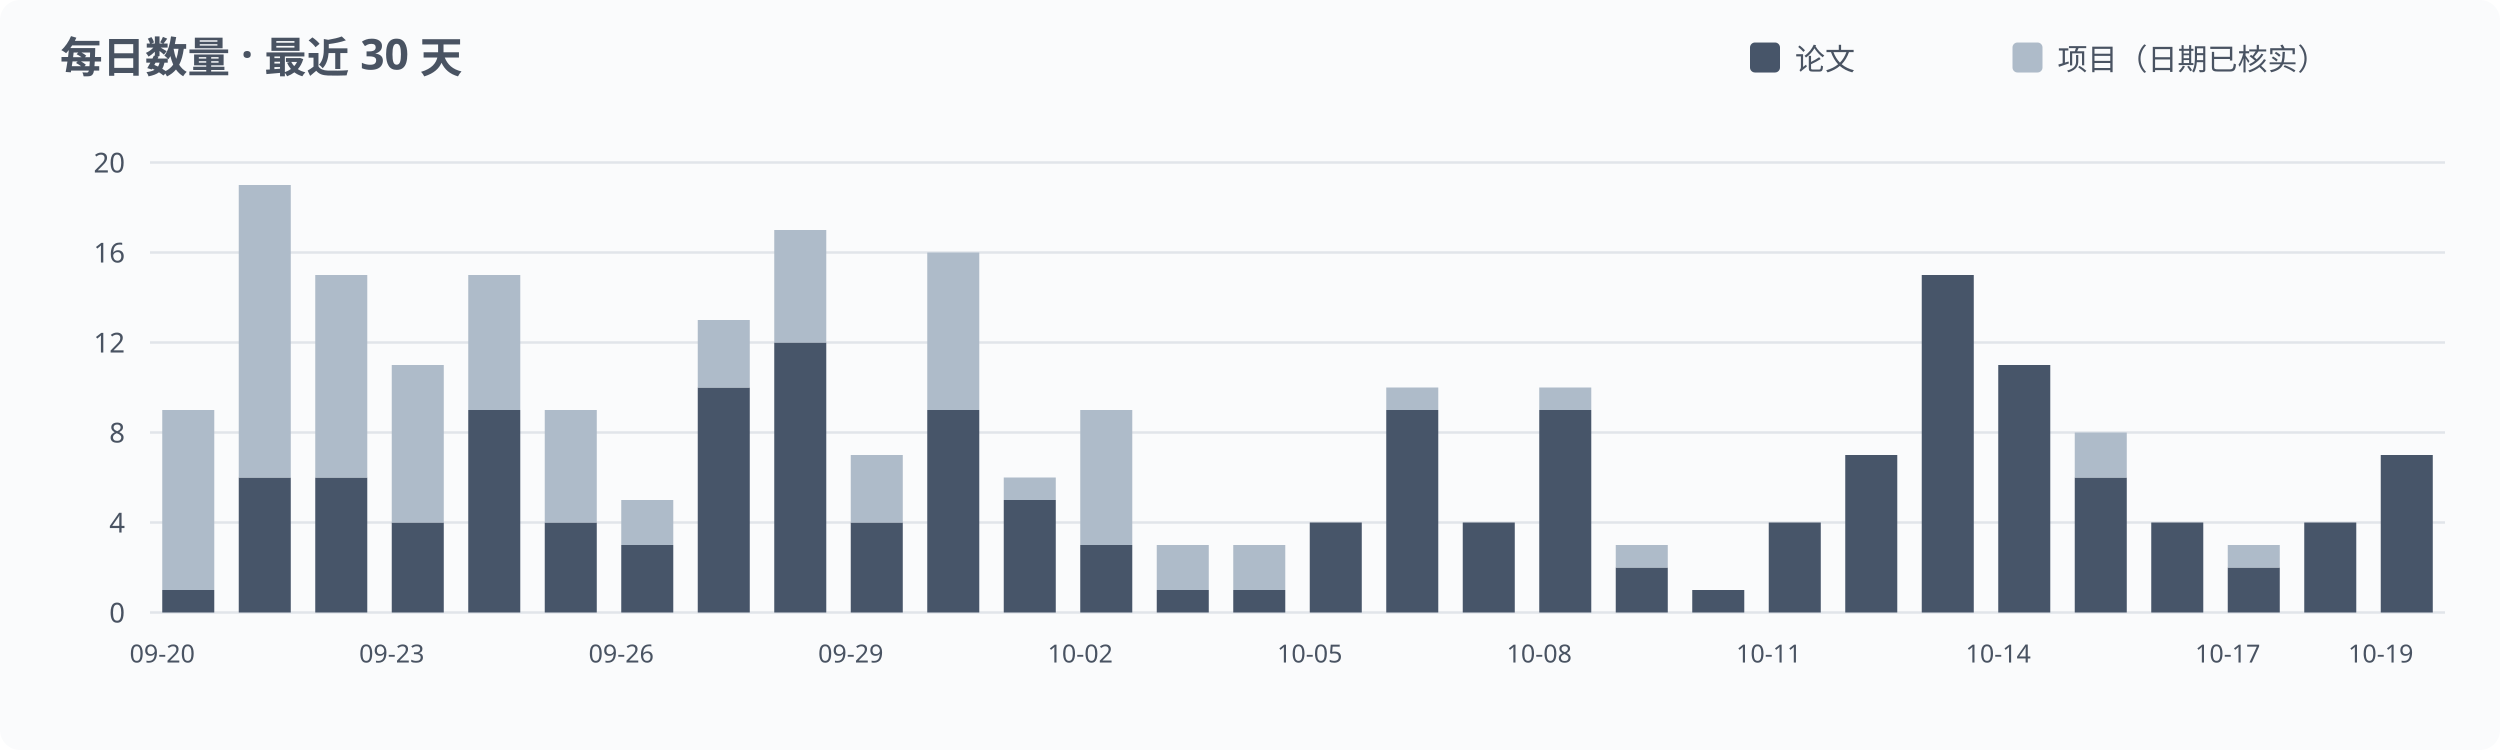
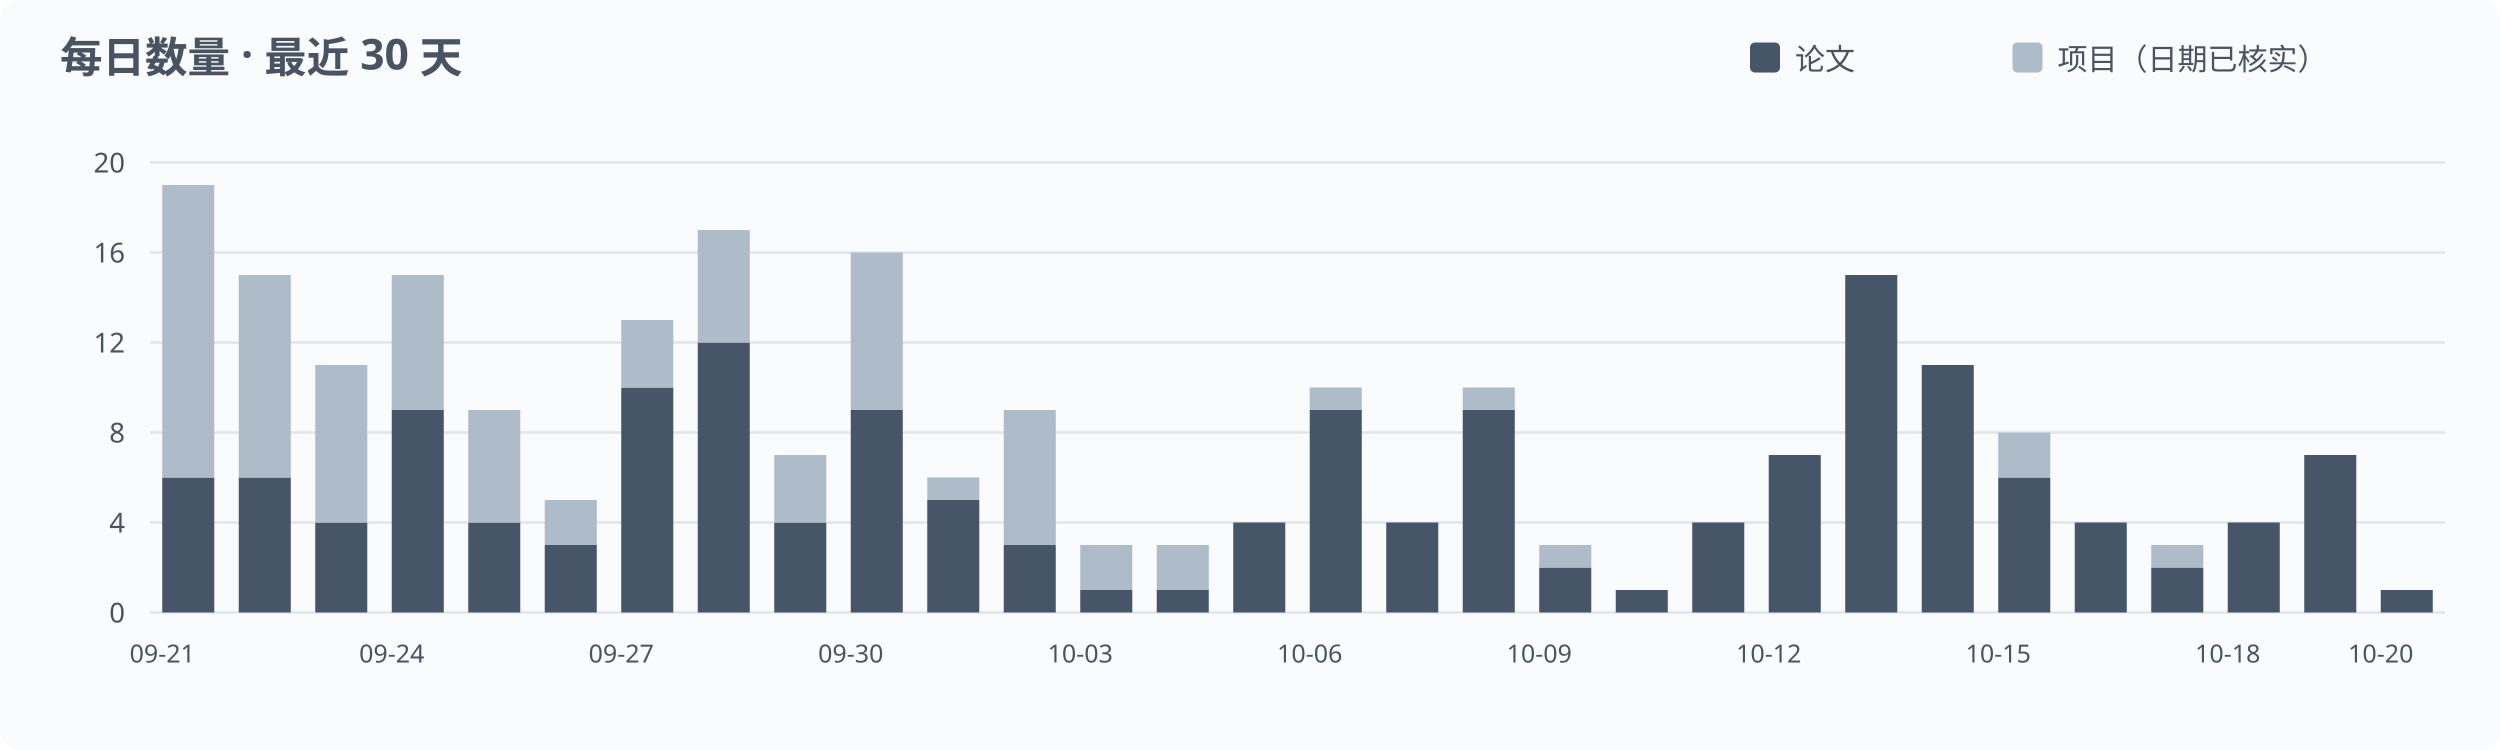
<svg xmlns="http://www.w3.org/2000/svg" width="1000" height="300" viewBox="0 0 1000 300" role="img" aria-labelledby="title desc">
  <rect width="100%" height="100%" rx="8" fill="#fafbfc" />
  <g font-family="system-ui,sans-serif" fill="#495362">
    <text x="24" y="29" font-size="17" font-weight="600">每日数量 · 最近 30 天</text>
    <rect x="700" y="17" width="12" height="12" rx="2" fill="#475569" />
    <text x="718" y="28" font-size="12">论文</text>
    <rect x="805" y="17" width="12" height="12" rx="2" fill="#aebbc9" />
    <text x="823" y="28" font-size="12">项目（日期已核实）</text>
    <path d="M60 245.0H978" stroke="#e1e5ea" />
    <text x="50" y="249.0" text-anchor="end" font-size="11">0</text>
    <path d="M60 209.0H978" stroke="#e1e5ea" />
    <text x="50" y="213.0" text-anchor="end" font-size="11">4</text>
    <path d="M60 173.0H978" stroke="#e1e5ea" />
    <text x="50" y="177.0" text-anchor="end" font-size="11">8</text>
    <path d="M60 137.0H978" stroke="#e1e5ea" />
    <text x="50" y="141.0" text-anchor="end" font-size="11">12</text>
    <path d="M60 101.0H978" stroke="#e1e5ea" />
    <text x="50" y="105.0" text-anchor="end" font-size="11">16</text>
    <path d="M60 65.0H978" stroke="#e1e5ea" />
    <text x="50" y="69.0" text-anchor="end" font-size="11">20</text>
-     <rect x="64.90" y="236.00" width="20.81" height="9.00" fill="#475569" />
-     <rect x="64.90" y="164.00" width="20.81" height="72.00" fill="#aebbc9" />
-     <text x="64.90" y="265" text-anchor="middle" font-size="10">09-20</text>
+     <rect x="64.90" y="191.00" width="20.81" height="54.00" fill="#475569" />
+     <rect x="64.90" y="74.00" width="20.81" height="117.00" fill="#aebbc9" />
+     <text x="64.90" y="265" text-anchor="middle" font-size="10">09-21</text>
    <rect x="95.50" y="191.00" width="20.81" height="54.00" fill="#475569" />
-     <rect x="95.50" y="74.00" width="20.81" height="117.00" fill="#aebbc9" />
-     <rect x="126.10" y="191.00" width="20.81" height="54.00" fill="#475569" />
-     <rect x="126.10" y="110.00" width="20.81" height="81.00" fill="#aebbc9" />
-     <rect x="156.70" y="209.00" width="20.81" height="36.00" fill="#475569" />
-     <rect x="156.70" y="146.00" width="20.81" height="63.00" fill="#aebbc9" />
-     <text x="156.70" y="265" text-anchor="middle" font-size="10">09-23</text>
-     <rect x="187.30" y="164.00" width="20.81" height="81.00" fill="#475569" />
-     <rect x="187.30" y="110.00" width="20.81" height="54.00" fill="#aebbc9" />
-     <rect x="217.90" y="209.00" width="20.81" height="36.00" fill="#475569" />
-     <rect x="217.90" y="164.00" width="20.81" height="45.00" fill="#aebbc9" />
-     <rect x="248.50" y="218.00" width="20.81" height="27.00" fill="#475569" />
-     <rect x="248.50" y="200.00" width="20.81" height="18.00" fill="#aebbc9" />
-     <text x="248.50" y="265" text-anchor="middle" font-size="10">09-26</text>
-     <rect x="279.10" y="155.00" width="20.81" height="90.00" fill="#475569" />
-     <rect x="279.10" y="128.00" width="20.81" height="27.00" fill="#aebbc9" />
-     <rect x="309.70" y="137.00" width="20.81" height="108.00" fill="#475569" />
-     <rect x="309.70" y="92.00" width="20.81" height="45.00" fill="#aebbc9" />
-     <rect x="340.30" y="209.00" width="20.81" height="36.00" fill="#475569" />
-     <rect x="340.30" y="182.00" width="20.81" height="27.00" fill="#aebbc9" />
-     <text x="340.30" y="265" text-anchor="middle" font-size="10">09-29</text>
-     <rect x="370.90" y="164.00" width="20.81" height="81.00" fill="#475569" />
-     <rect x="370.90" y="101.00" width="20.81" height="63.00" fill="#aebbc9" />
-     <rect x="401.50" y="200.00" width="20.81" height="45.00" fill="#475569" />
-     <rect x="401.50" y="191.00" width="20.81" height="9.00" fill="#aebbc9" />
-     <rect x="432.10" y="218.00" width="20.81" height="27.00" fill="#475569" />
-     <rect x="432.10" y="164.00" width="20.81" height="54.00" fill="#aebbc9" />
-     <text x="432.10" y="265" text-anchor="middle" font-size="10">10-02</text>
+     <rect x="95.50" y="110.00" width="20.81" height="81.00" fill="#aebbc9" />
+     <rect x="126.10" y="209.00" width="20.81" height="36.00" fill="#475569" />
+     <rect x="126.10" y="146.00" width="20.81" height="63.00" fill="#aebbc9" />
+     <rect x="156.70" y="164.00" width="20.81" height="81.00" fill="#475569" />
+     <rect x="156.70" y="110.00" width="20.81" height="54.00" fill="#aebbc9" />
+     <text x="156.70" y="265" text-anchor="middle" font-size="10">09-24</text>
+     <rect x="187.30" y="209.00" width="20.81" height="36.00" fill="#475569" />
+     <rect x="187.30" y="164.00" width="20.81" height="45.00" fill="#aebbc9" />
+     <rect x="217.90" y="218.00" width="20.81" height="27.00" fill="#475569" />
+     <rect x="217.90" y="200.00" width="20.81" height="18.00" fill="#aebbc9" />
+     <rect x="248.50" y="155.00" width="20.81" height="90.00" fill="#475569" />
+     <rect x="248.50" y="128.00" width="20.81" height="27.00" fill="#aebbc9" />
+     <text x="248.50" y="265" text-anchor="middle" font-size="10">09-27</text>
+     <rect x="279.10" y="137.00" width="20.81" height="108.00" fill="#475569" />
+     <rect x="279.10" y="92.00" width="20.81" height="45.00" fill="#aebbc9" />
+     <rect x="309.70" y="209.00" width="20.81" height="36.00" fill="#475569" />
+     <rect x="309.70" y="182.00" width="20.81" height="27.00" fill="#aebbc9" />
+     <rect x="340.30" y="164.00" width="20.81" height="81.00" fill="#475569" />
+     <rect x="340.30" y="101.00" width="20.81" height="63.00" fill="#aebbc9" />
+     <text x="340.30" y="265" text-anchor="middle" font-size="10">09-30</text>
+     <rect x="370.90" y="200.00" width="20.81" height="45.00" fill="#475569" />
+     <rect x="370.90" y="191.00" width="20.81" height="9.00" fill="#aebbc9" />
+     <rect x="401.50" y="218.00" width="20.81" height="27.00" fill="#475569" />
+     <rect x="401.50" y="164.00" width="20.81" height="54.00" fill="#aebbc9" />
+     <rect x="432.10" y="236.00" width="20.81" height="9.00" fill="#475569" />
+     <rect x="432.10" y="218.00" width="20.81" height="18.00" fill="#aebbc9" />
+     <text x="432.10" y="265" text-anchor="middle" font-size="10">10-03</text>
    <rect x="462.70" y="236.00" width="20.81" height="9.00" fill="#475569" />
    <rect x="462.70" y="218.00" width="20.81" height="18.00" fill="#aebbc9" />
-     <rect x="493.30" y="236.00" width="20.81" height="9.00" fill="#475569" />
-     <rect x="493.30" y="218.00" width="20.81" height="18.00" fill="#aebbc9" />
-     <rect x="523.90" y="209.00" width="20.81" height="36.00" fill="#475569" />
-     <rect x="523.90" y="209.00" width="20.81" height="0.00" fill="#aebbc9" />
-     <text x="523.90" y="265" text-anchor="middle" font-size="10">10-05</text>
-     <rect x="554.50" y="164.00" width="20.81" height="81.00" fill="#475569" />
-     <rect x="554.50" y="155.00" width="20.81" height="9.00" fill="#aebbc9" />
-     <rect x="585.10" y="209.00" width="20.81" height="36.00" fill="#475569" />
-     <rect x="585.10" y="209.00" width="20.81" height="0.00" fill="#aebbc9" />
-     <rect x="615.70" y="164.00" width="20.81" height="81.00" fill="#475569" />
-     <rect x="615.70" y="155.00" width="20.81" height="9.00" fill="#aebbc9" />
-     <text x="615.70" y="265" text-anchor="middle" font-size="10">10-08</text>
-     <rect x="646.30" y="227.00" width="20.81" height="18.00" fill="#475569" />
-     <rect x="646.30" y="218.00" width="20.81" height="9.00" fill="#aebbc9" />
-     <rect x="676.90" y="236.00" width="20.81" height="9.00" fill="#475569" />
-     <rect x="676.90" y="236.00" width="20.81" height="0.00" fill="#aebbc9" />
-     <rect x="707.50" y="209.00" width="20.81" height="36.00" fill="#475569" />
-     <rect x="707.50" y="209.00" width="20.81" height="0.00" fill="#aebbc9" />
-     <text x="707.50" y="265" text-anchor="middle" font-size="10">10-11</text>
-     <rect x="738.10" y="182.00" width="20.81" height="63.00" fill="#475569" />
-     <rect x="738.10" y="182.00" width="20.81" height="0.00" fill="#aebbc9" />
-     <rect x="768.70" y="110.00" width="20.81" height="135.00" fill="#475569" />
-     <rect x="768.70" y="110.00" width="20.81" height="0.00" fill="#aebbc9" />
-     <rect x="799.30" y="146.00" width="20.81" height="99.00" fill="#475569" />
-     <rect x="799.30" y="146.00" width="20.81" height="0.00" fill="#aebbc9" />
-     <text x="799.30" y="265" text-anchor="middle" font-size="10">10-14</text>
-     <rect x="829.90" y="191.00" width="20.81" height="54.00" fill="#475569" />
-     <rect x="829.90" y="173.00" width="20.81" height="18.00" fill="#aebbc9" />
-     <rect x="860.50" y="209.00" width="20.81" height="36.00" fill="#475569" />
-     <rect x="860.50" y="209.00" width="20.81" height="0.00" fill="#aebbc9" />
-     <rect x="891.10" y="227.00" width="20.81" height="18.00" fill="#475569" />
-     <rect x="891.10" y="218.00" width="20.81" height="9.00" fill="#aebbc9" />
-     <text x="891.10" y="265" text-anchor="middle" font-size="10">10-17</text>
-     <rect x="921.70" y="209.00" width="20.81" height="36.00" fill="#475569" />
-     <rect x="921.70" y="209.00" width="20.81" height="0.00" fill="#aebbc9" />
-     <rect x="952.30" y="182.00" width="20.81" height="63.00" fill="#475569" />
-     <rect x="952.30" y="182.00" width="20.81" height="0.00" fill="#aebbc9" />
-     <text x="952.30" y="265" text-anchor="middle" font-size="10">10-19</text>
+     <rect x="493.30" y="209.00" width="20.81" height="36.00" fill="#475569" />
+     <rect x="493.30" y="209.00" width="20.81" height="0.00" fill="#aebbc9" />
+     <rect x="523.90" y="164.00" width="20.81" height="81.00" fill="#475569" />
+     <rect x="523.90" y="155.00" width="20.81" height="9.00" fill="#aebbc9" />
+     <text x="523.90" y="265" text-anchor="middle" font-size="10">10-06</text>
+     <rect x="554.50" y="209.00" width="20.81" height="36.00" fill="#475569" />
+     <rect x="554.50" y="209.00" width="20.81" height="0.00" fill="#aebbc9" />
+     <rect x="585.10" y="164.00" width="20.81" height="81.00" fill="#475569" />
+     <rect x="585.10" y="155.00" width="20.81" height="9.00" fill="#aebbc9" />
+     <rect x="615.70" y="227.00" width="20.81" height="18.00" fill="#475569" />
+     <rect x="615.70" y="218.00" width="20.81" height="9.00" fill="#aebbc9" />
+     <text x="615.70" y="265" text-anchor="middle" font-size="10">10-09</text>
+     <rect x="646.30" y="236.00" width="20.81" height="9.00" fill="#475569" />
+     <rect x="646.30" y="236.00" width="20.81" height="0.00" fill="#aebbc9" />
+     <rect x="676.90" y="209.00" width="20.81" height="36.00" fill="#475569" />
+     <rect x="676.90" y="209.00" width="20.81" height="0.00" fill="#aebbc9" />
+     <rect x="707.50" y="182.00" width="20.81" height="63.00" fill="#475569" />
+     <rect x="707.50" y="182.00" width="20.81" height="0.00" fill="#aebbc9" />
+     <text x="707.50" y="265" text-anchor="middle" font-size="10">10-12</text>
+     <rect x="738.10" y="110.00" width="20.81" height="135.00" fill="#475569" />
+     <rect x="738.10" y="110.00" width="20.81" height="0.00" fill="#aebbc9" />
+     <rect x="768.70" y="146.00" width="20.81" height="99.00" fill="#475569" />
+     <rect x="768.70" y="146.00" width="20.81" height="0.00" fill="#aebbc9" />
+     <rect x="799.30" y="191.00" width="20.81" height="54.00" fill="#475569" />
+     <rect x="799.30" y="173.00" width="20.81" height="18.00" fill="#aebbc9" />
+     <text x="799.30" y="265" text-anchor="middle" font-size="10">10-15</text>
+     <rect x="829.90" y="209.00" width="20.81" height="36.00" fill="#475569" />
+     <rect x="829.90" y="209.00" width="20.81" height="0.00" fill="#aebbc9" />
+     <rect x="860.50" y="227.00" width="20.81" height="18.00" fill="#475569" />
+     <rect x="860.50" y="218.00" width="20.81" height="9.00" fill="#aebbc9" />
+     <rect x="891.10" y="209.00" width="20.81" height="36.00" fill="#475569" />
+     <rect x="891.10" y="209.00" width="20.81" height="0.00" fill="#aebbc9" />
+     <text x="891.10" y="265" text-anchor="middle" font-size="10">10-18</text>
+     <rect x="921.70" y="182.00" width="20.81" height="63.00" fill="#475569" />
+     <rect x="921.70" y="182.00" width="20.81" height="0.00" fill="#aebbc9" />
+     <rect x="952.30" y="236.00" width="20.81" height="9.00" fill="#475569" />
+     <rect x="952.30" y="236.00" width="20.81" height="0.00" fill="#aebbc9" />
+     <text x="952.30" y="265" text-anchor="middle" font-size="10">10-20</text>
  </g>
</svg>
